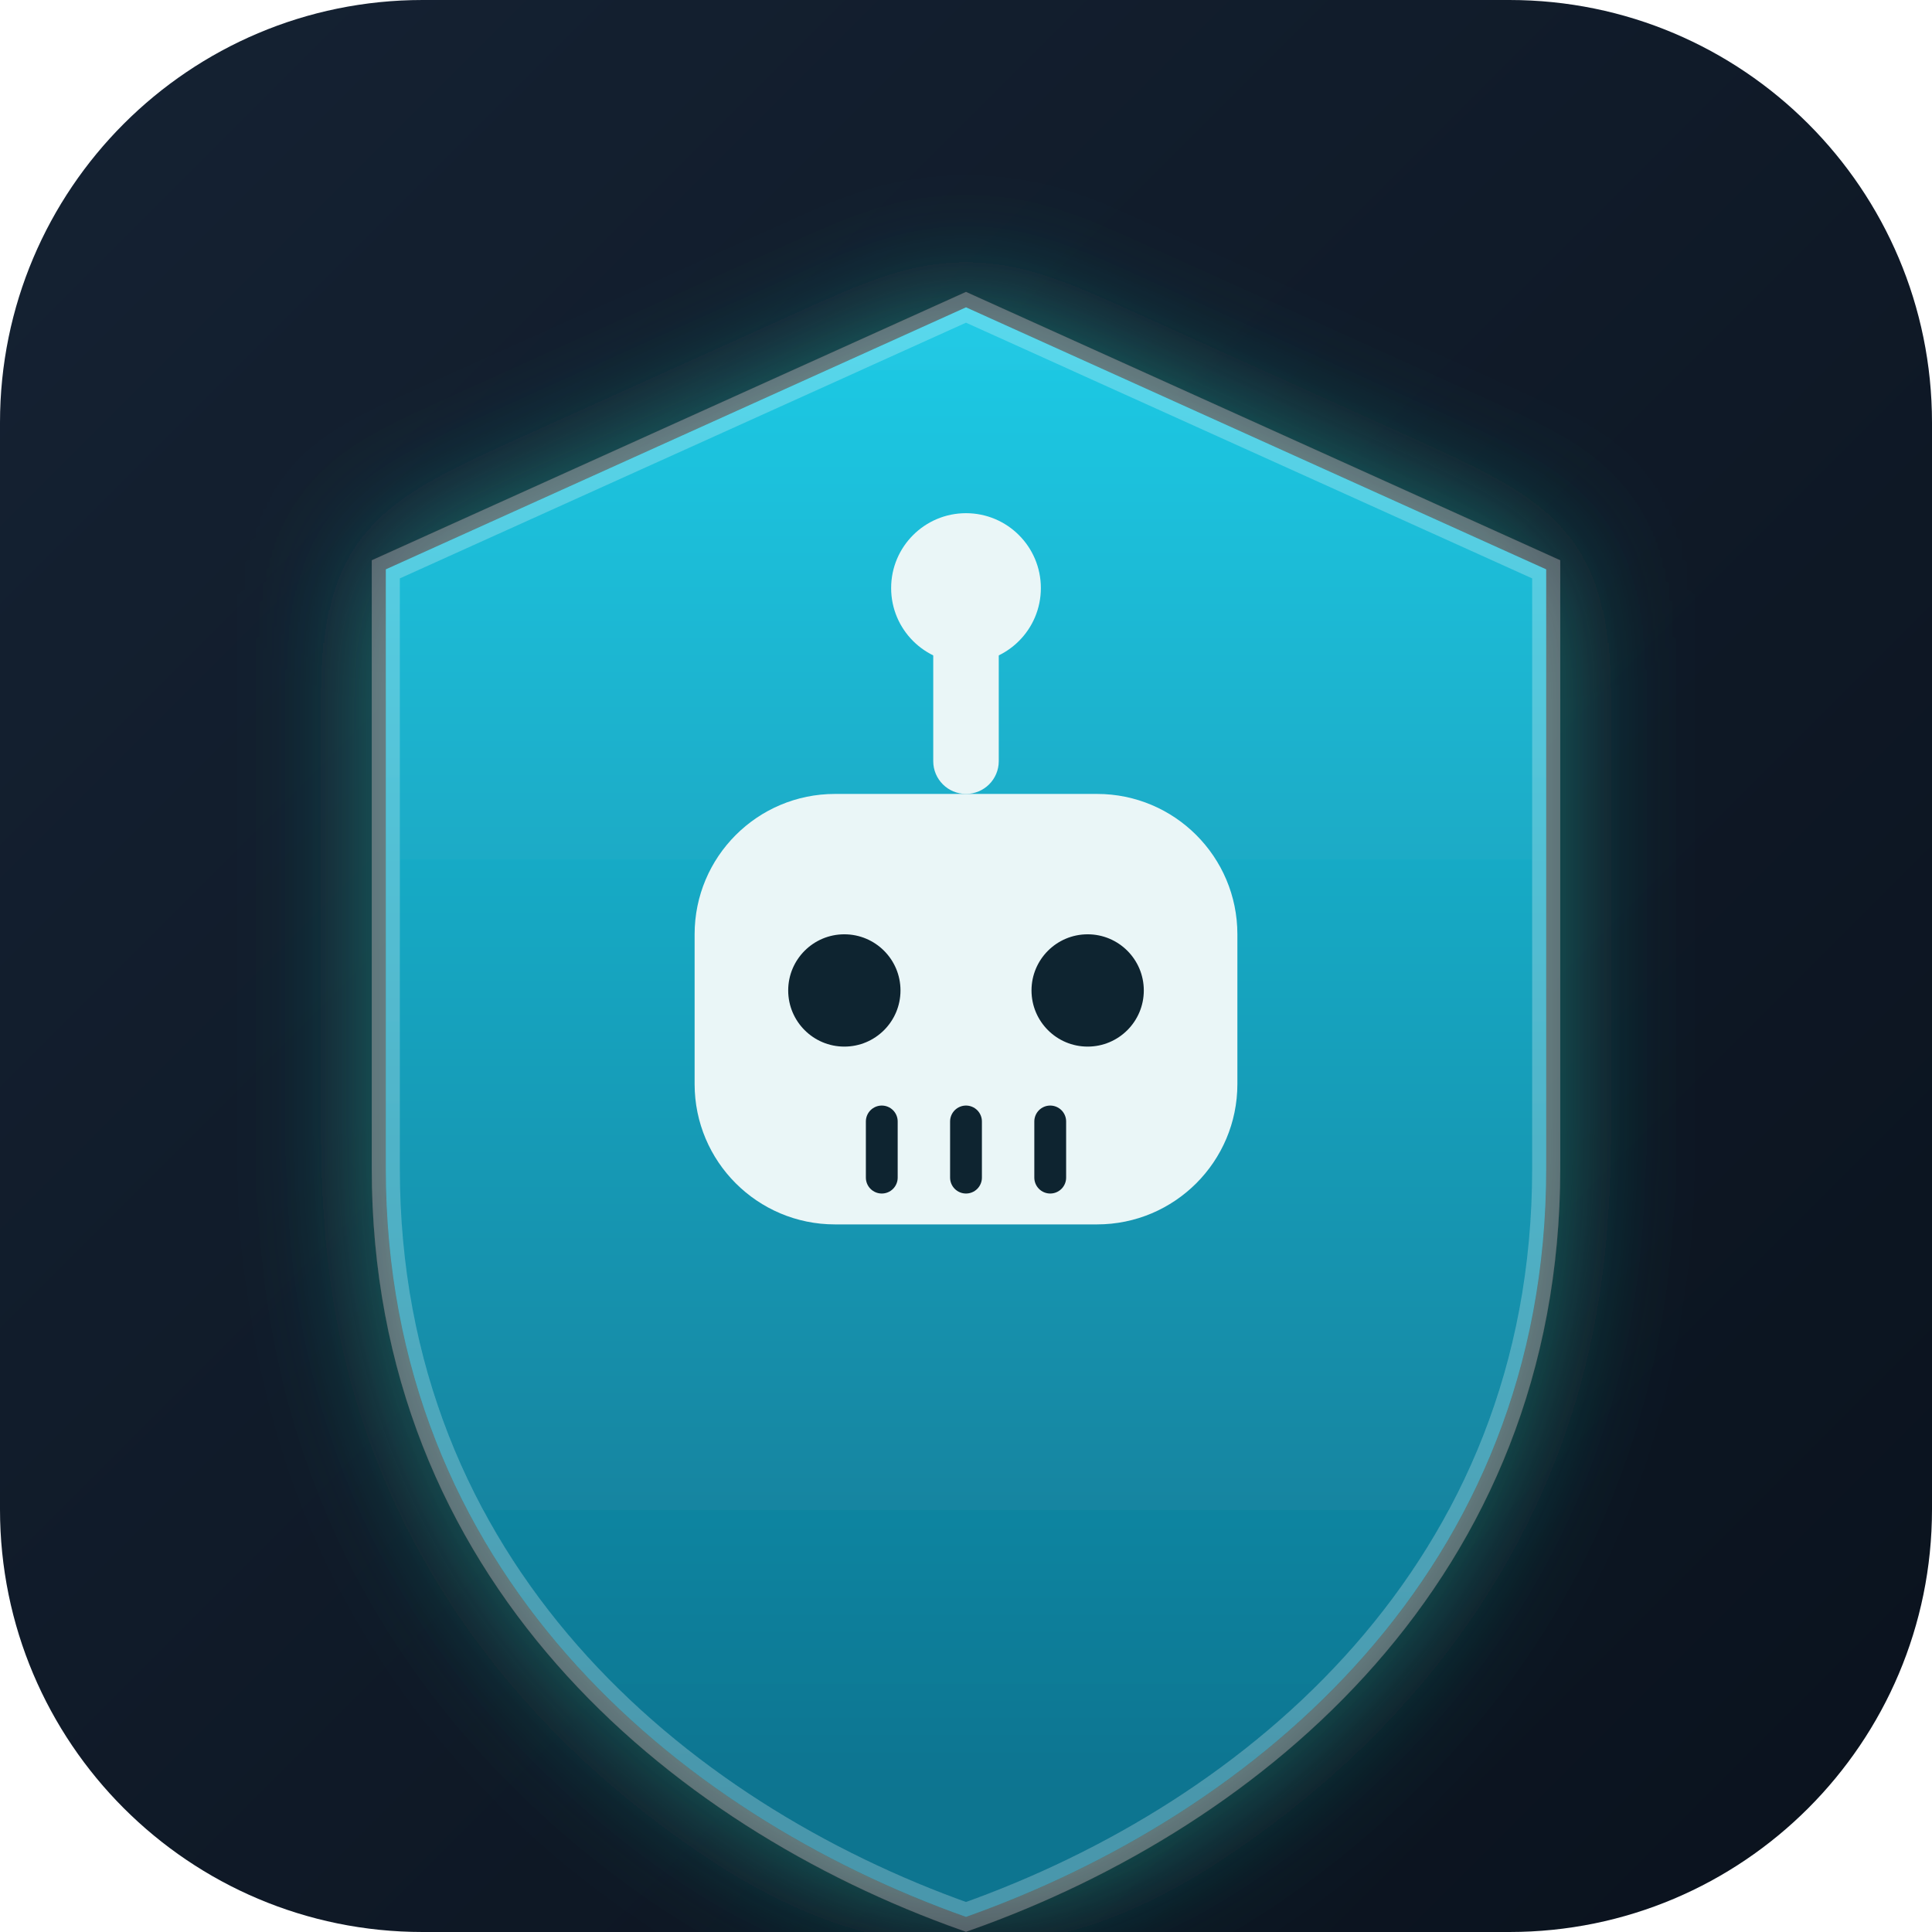
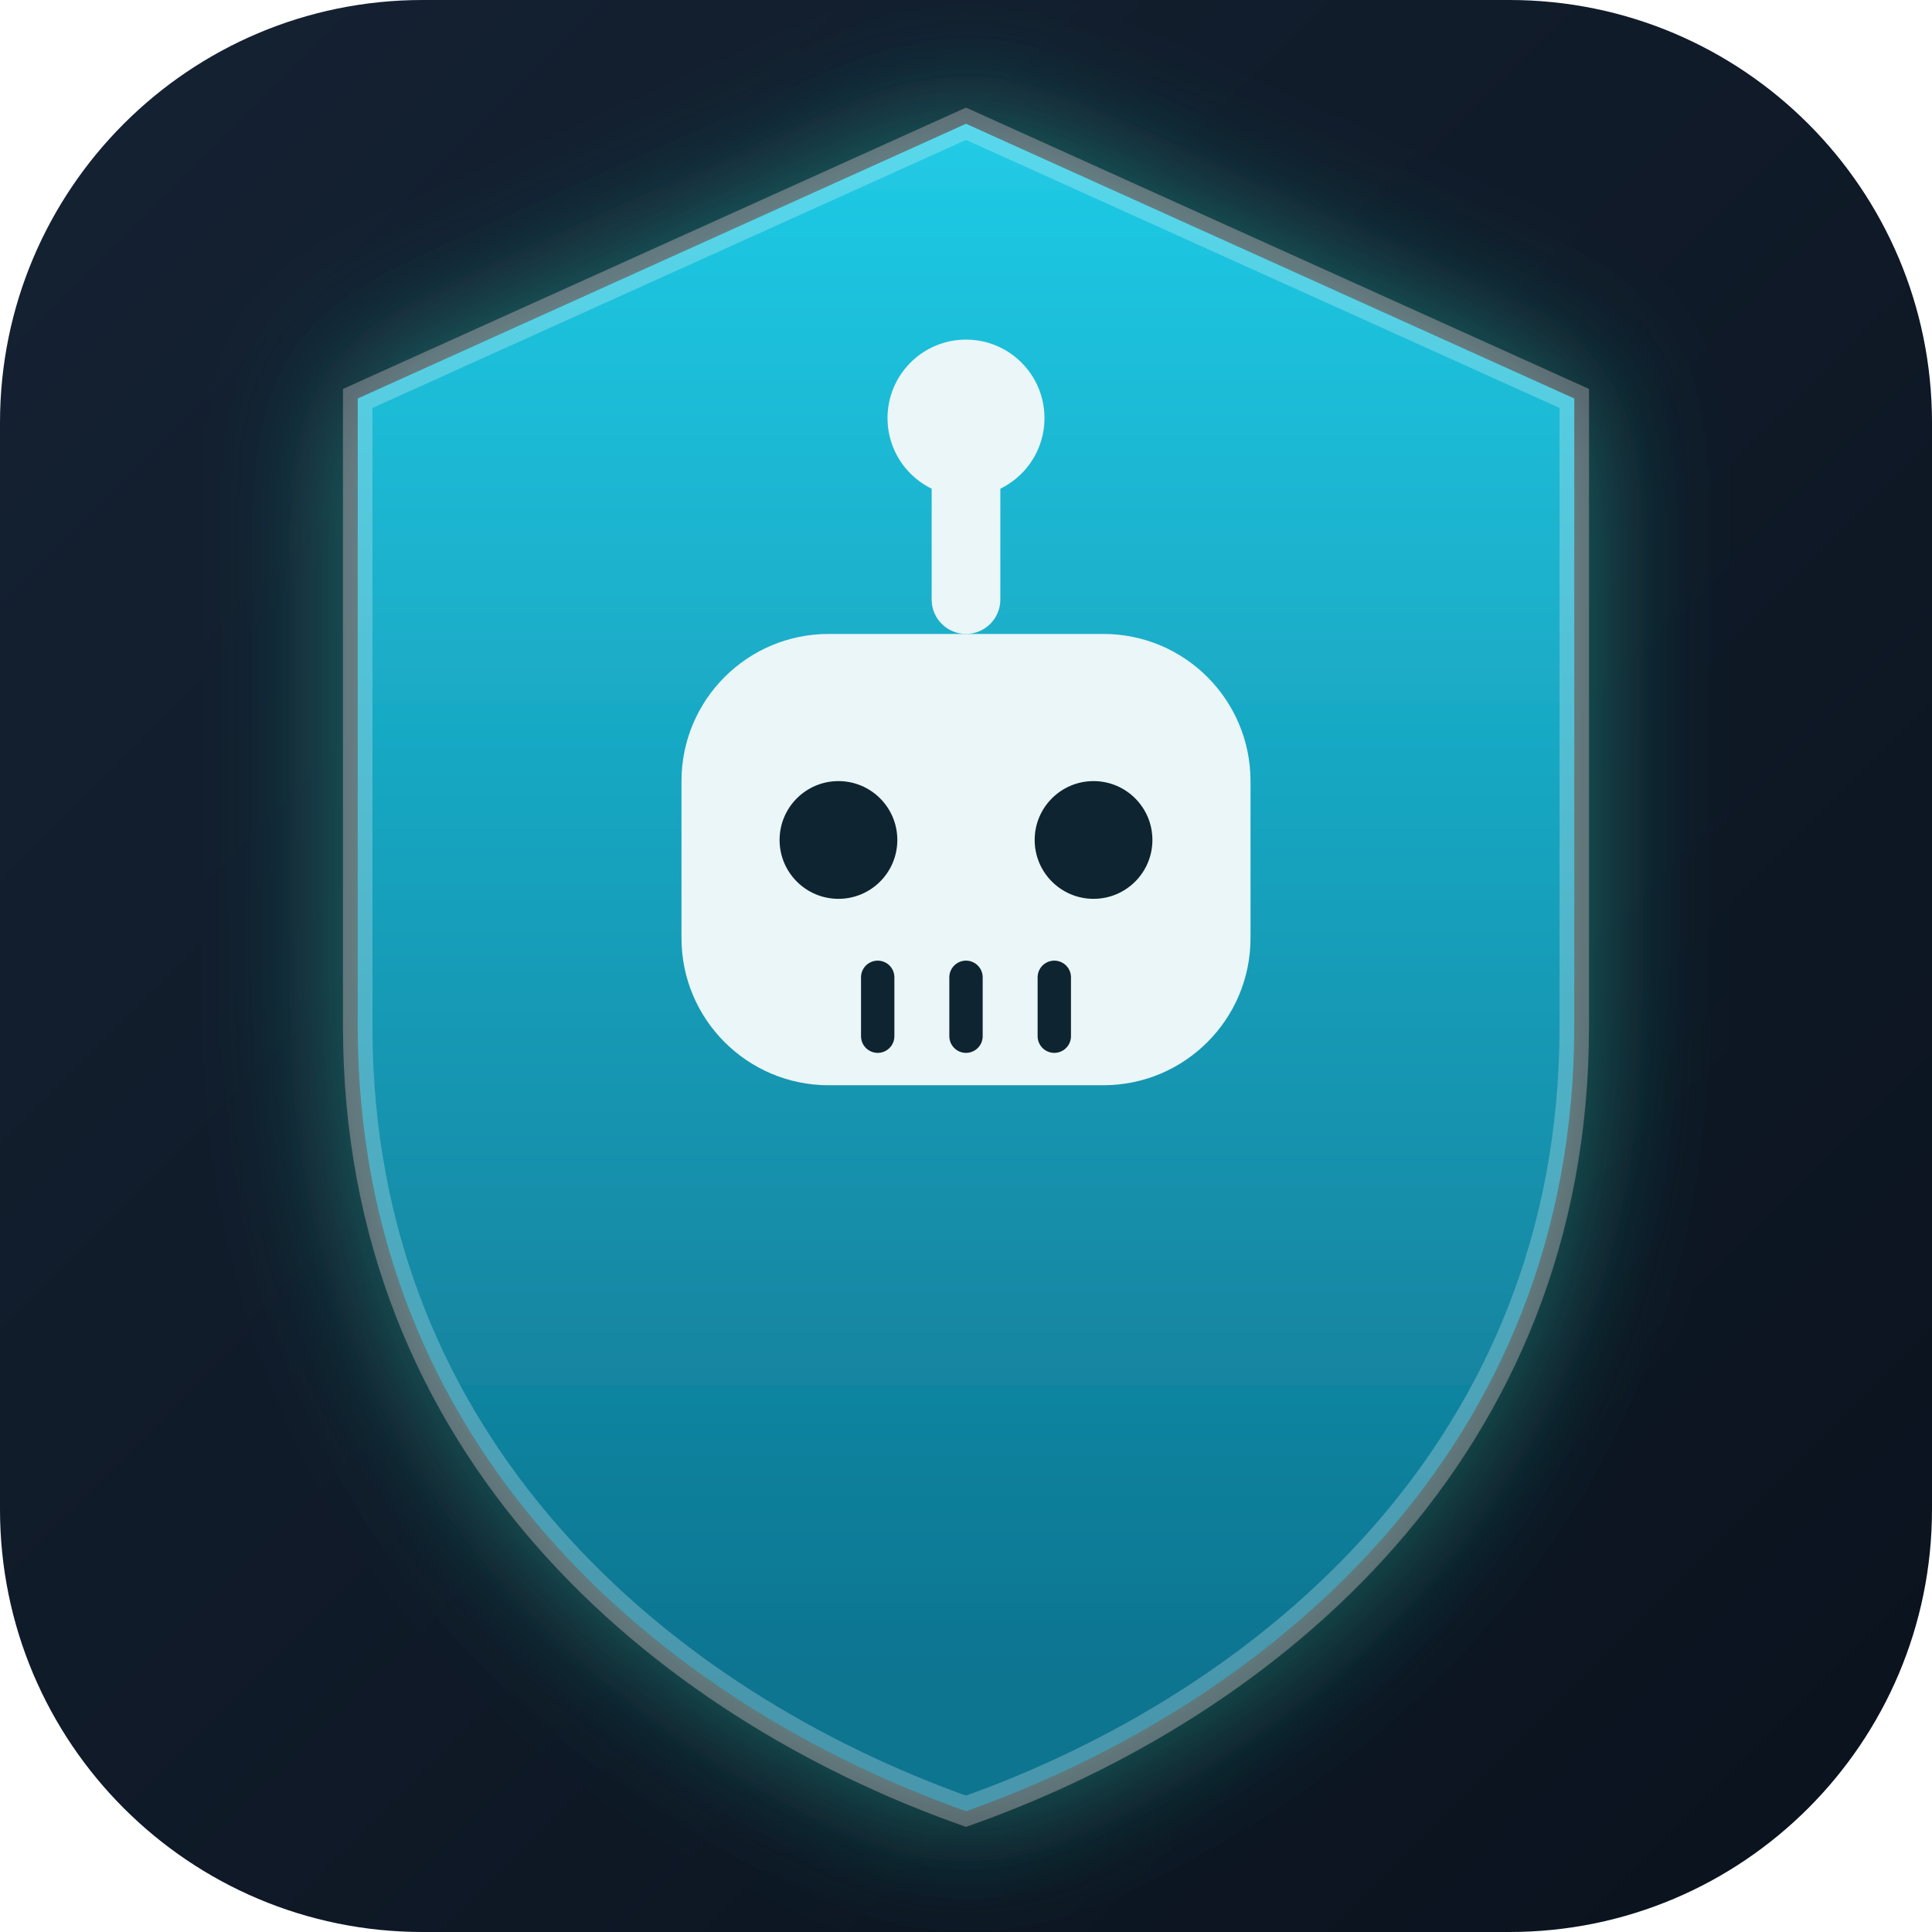
<svg xmlns="http://www.w3.org/2000/svg" viewBox="0 0 256 256" width="256" height="256" role="img" aria-label="AgentGarrison icon">
  <defs>
    <linearGradient id="bg" x1="0" y1="0" x2="256" y2="256" gradientUnits="userSpaceOnUse">
      <stop offset="0" stop-color="#152233" />
      <stop offset="1" stop-color="#0a121d" />
    </linearGradient>
    <linearGradient id="shield" x1="128" y1="45" x2="128" y2="219" gradientUnits="userSpaceOnUse">
      <stop offset="0" stop-color="#22d3ee" />
      <stop offset="1" stop-color="#0e7490" />
    </linearGradient>
    <filter id="glow" x="-40%" y="-40%" width="180%" height="180%">
      <feDropShadow dx="0" dy="0" stdDeviation="7" flood-color="#2dd4bf" flood-opacity="0.55" />
    </filter>
  </defs>
  <rect width="256" height="256" rx="56" fill="url(#bg)" />
-   <g transform="translate(128,130) scale(1.24) translate(-128,-128)">
+   <g transform="translate(128,110) scale(1.3) translate(-128,-128)">
    <g filter="url(#glow)">
      <path fill="url(#shield)" stroke="rgba(255,255,255,0.25)" stroke-width="3" d="M 133 60          L 195 88          L 195 152          C 195 195 164 221 133 232          C 102 221 71 195 71 152          L 71 88 Z" transform="translate(-5,-4)" />
    </g>
    <g fill="#eaf6f7">
      <rect x="124.5" y="88" width="7" height="20" rx="3.5" />
      <circle cx="128" cy="86" r="8" />
      <rect x="99" y="108" width="58" height="46" rx="15" />
    </g>
    <g fill="#0e2430">
      <circle cx="115" cy="129" r="6" />
      <circle cx="141" cy="129" r="6" />
    </g>
    <g stroke="#0e2430" stroke-width="3.4" stroke-linecap="round">
      <line x1="119" y1="143" x2="119" y2="149" />
      <line x1="128" y1="143" x2="128" y2="149" />
      <line x1="137" y1="143" x2="137" y2="149" />
    </g>
  </g>
</svg>
